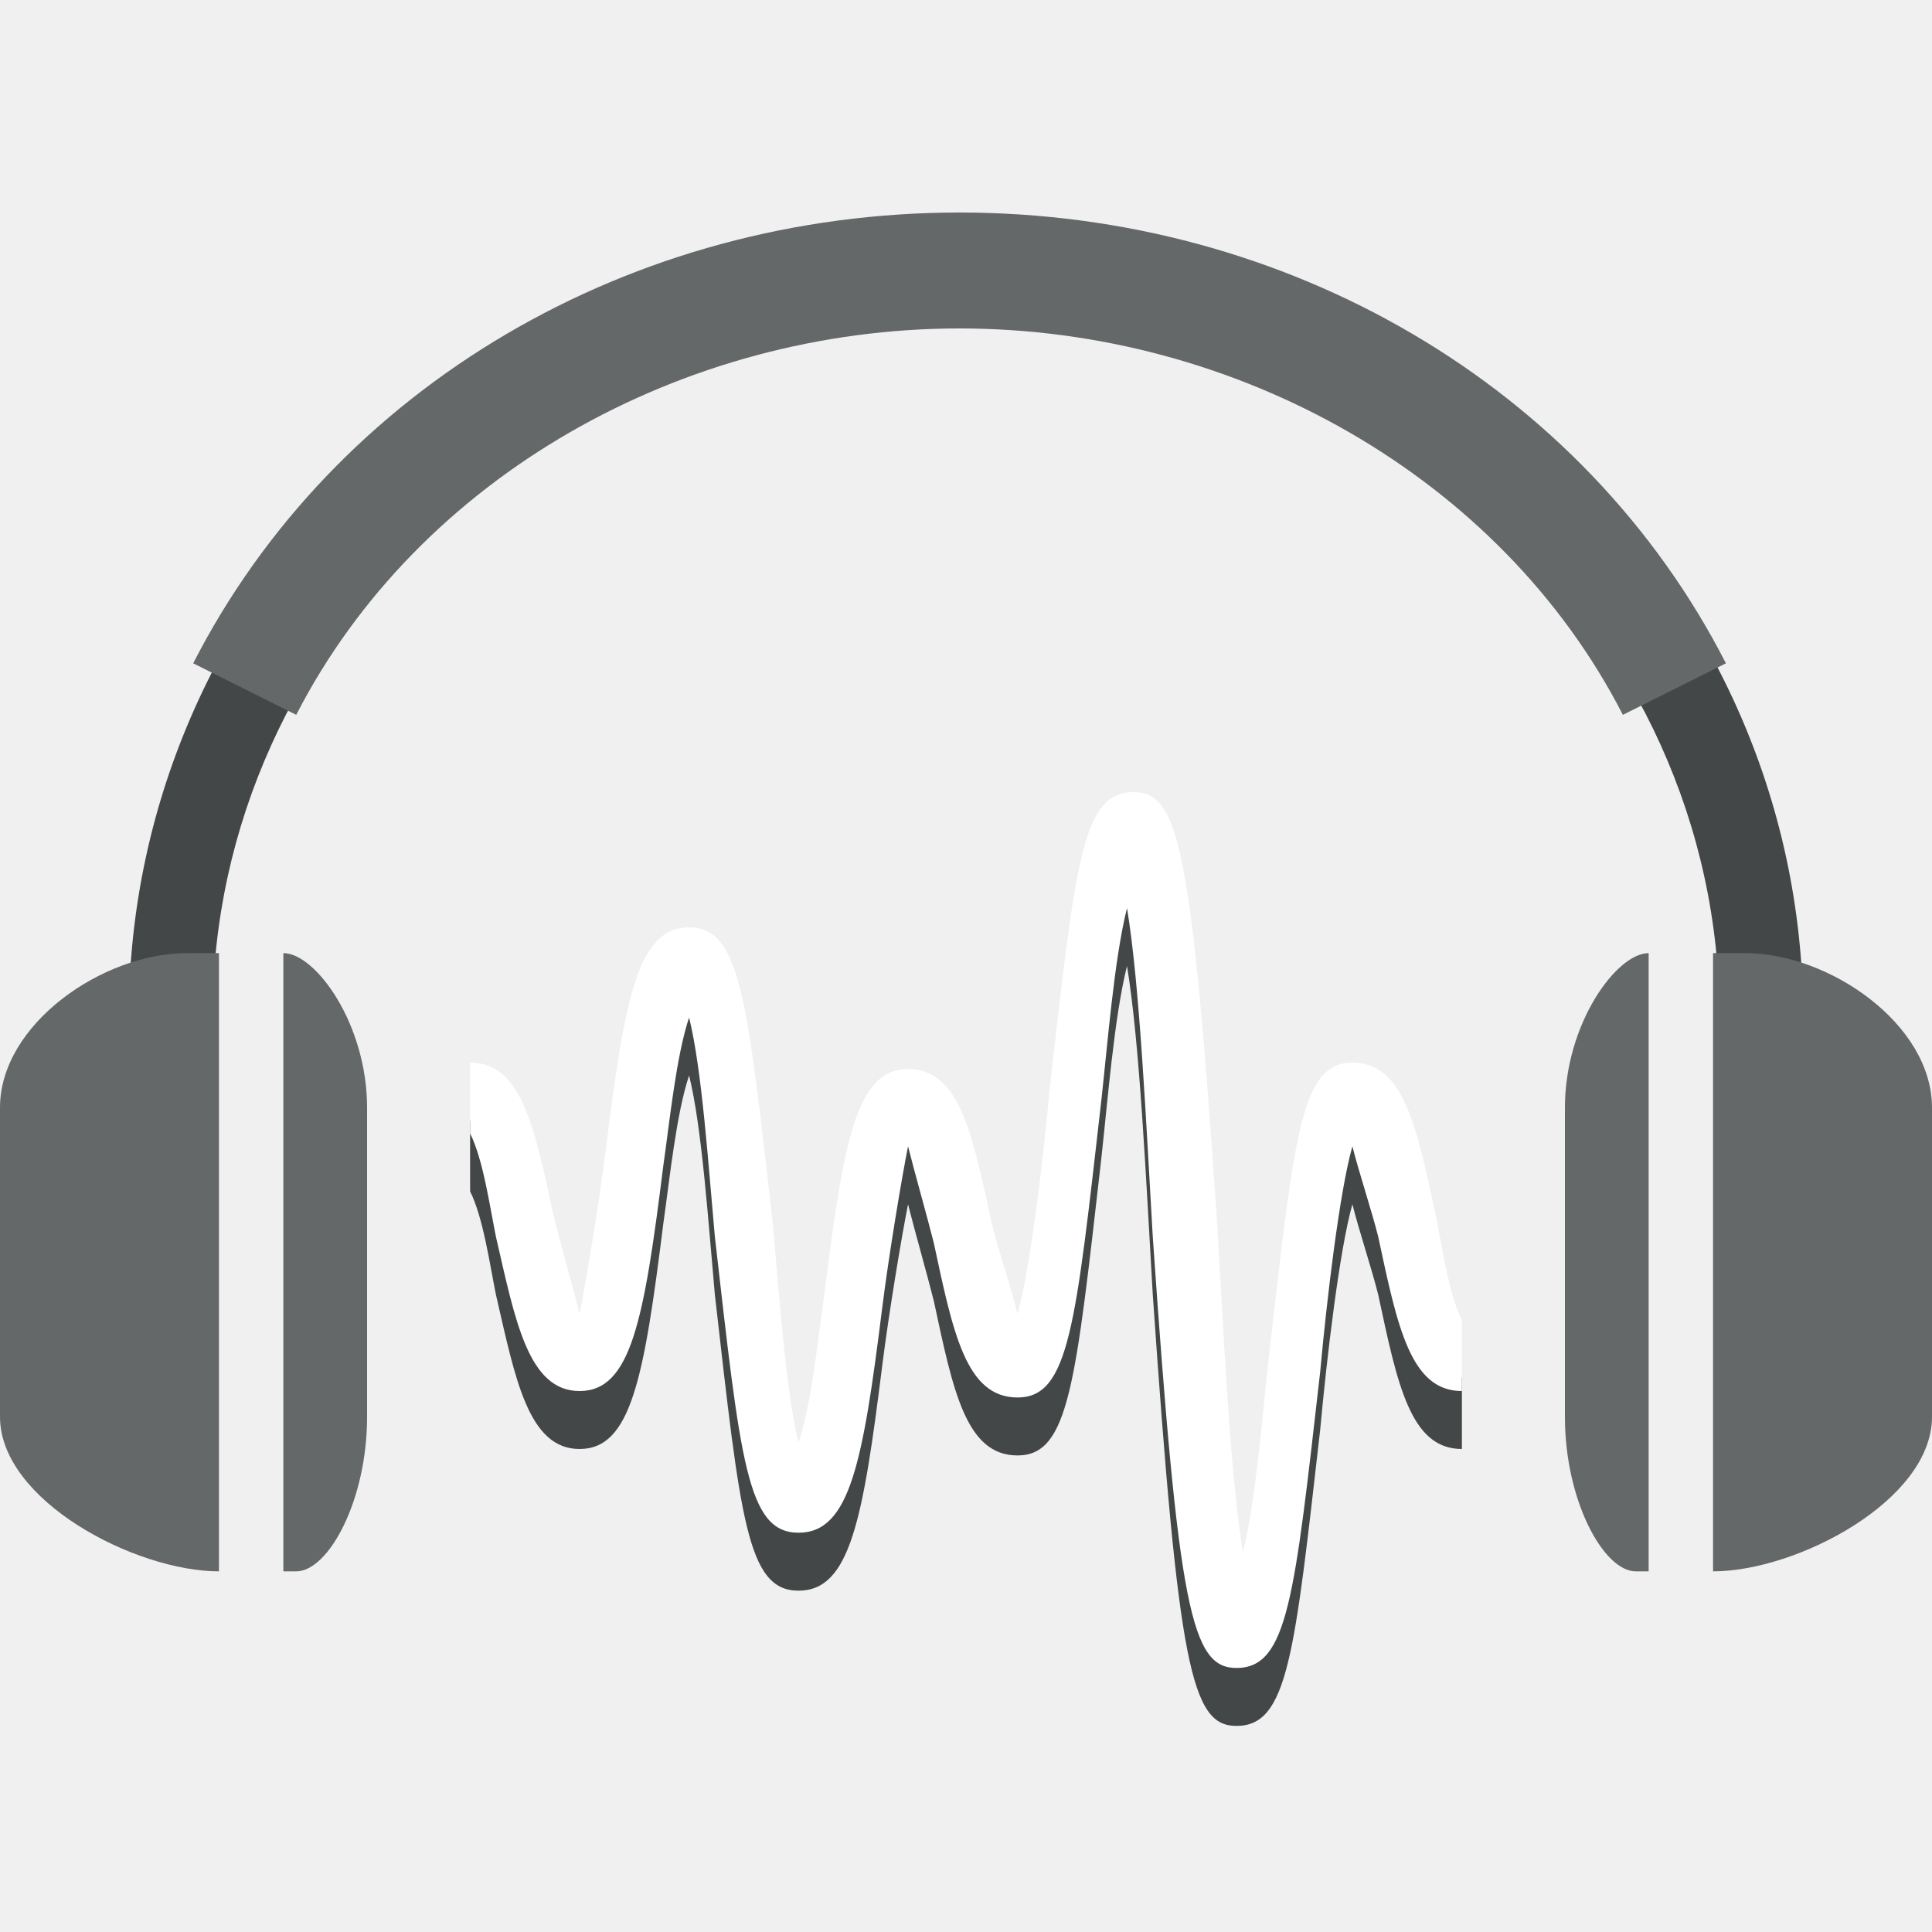
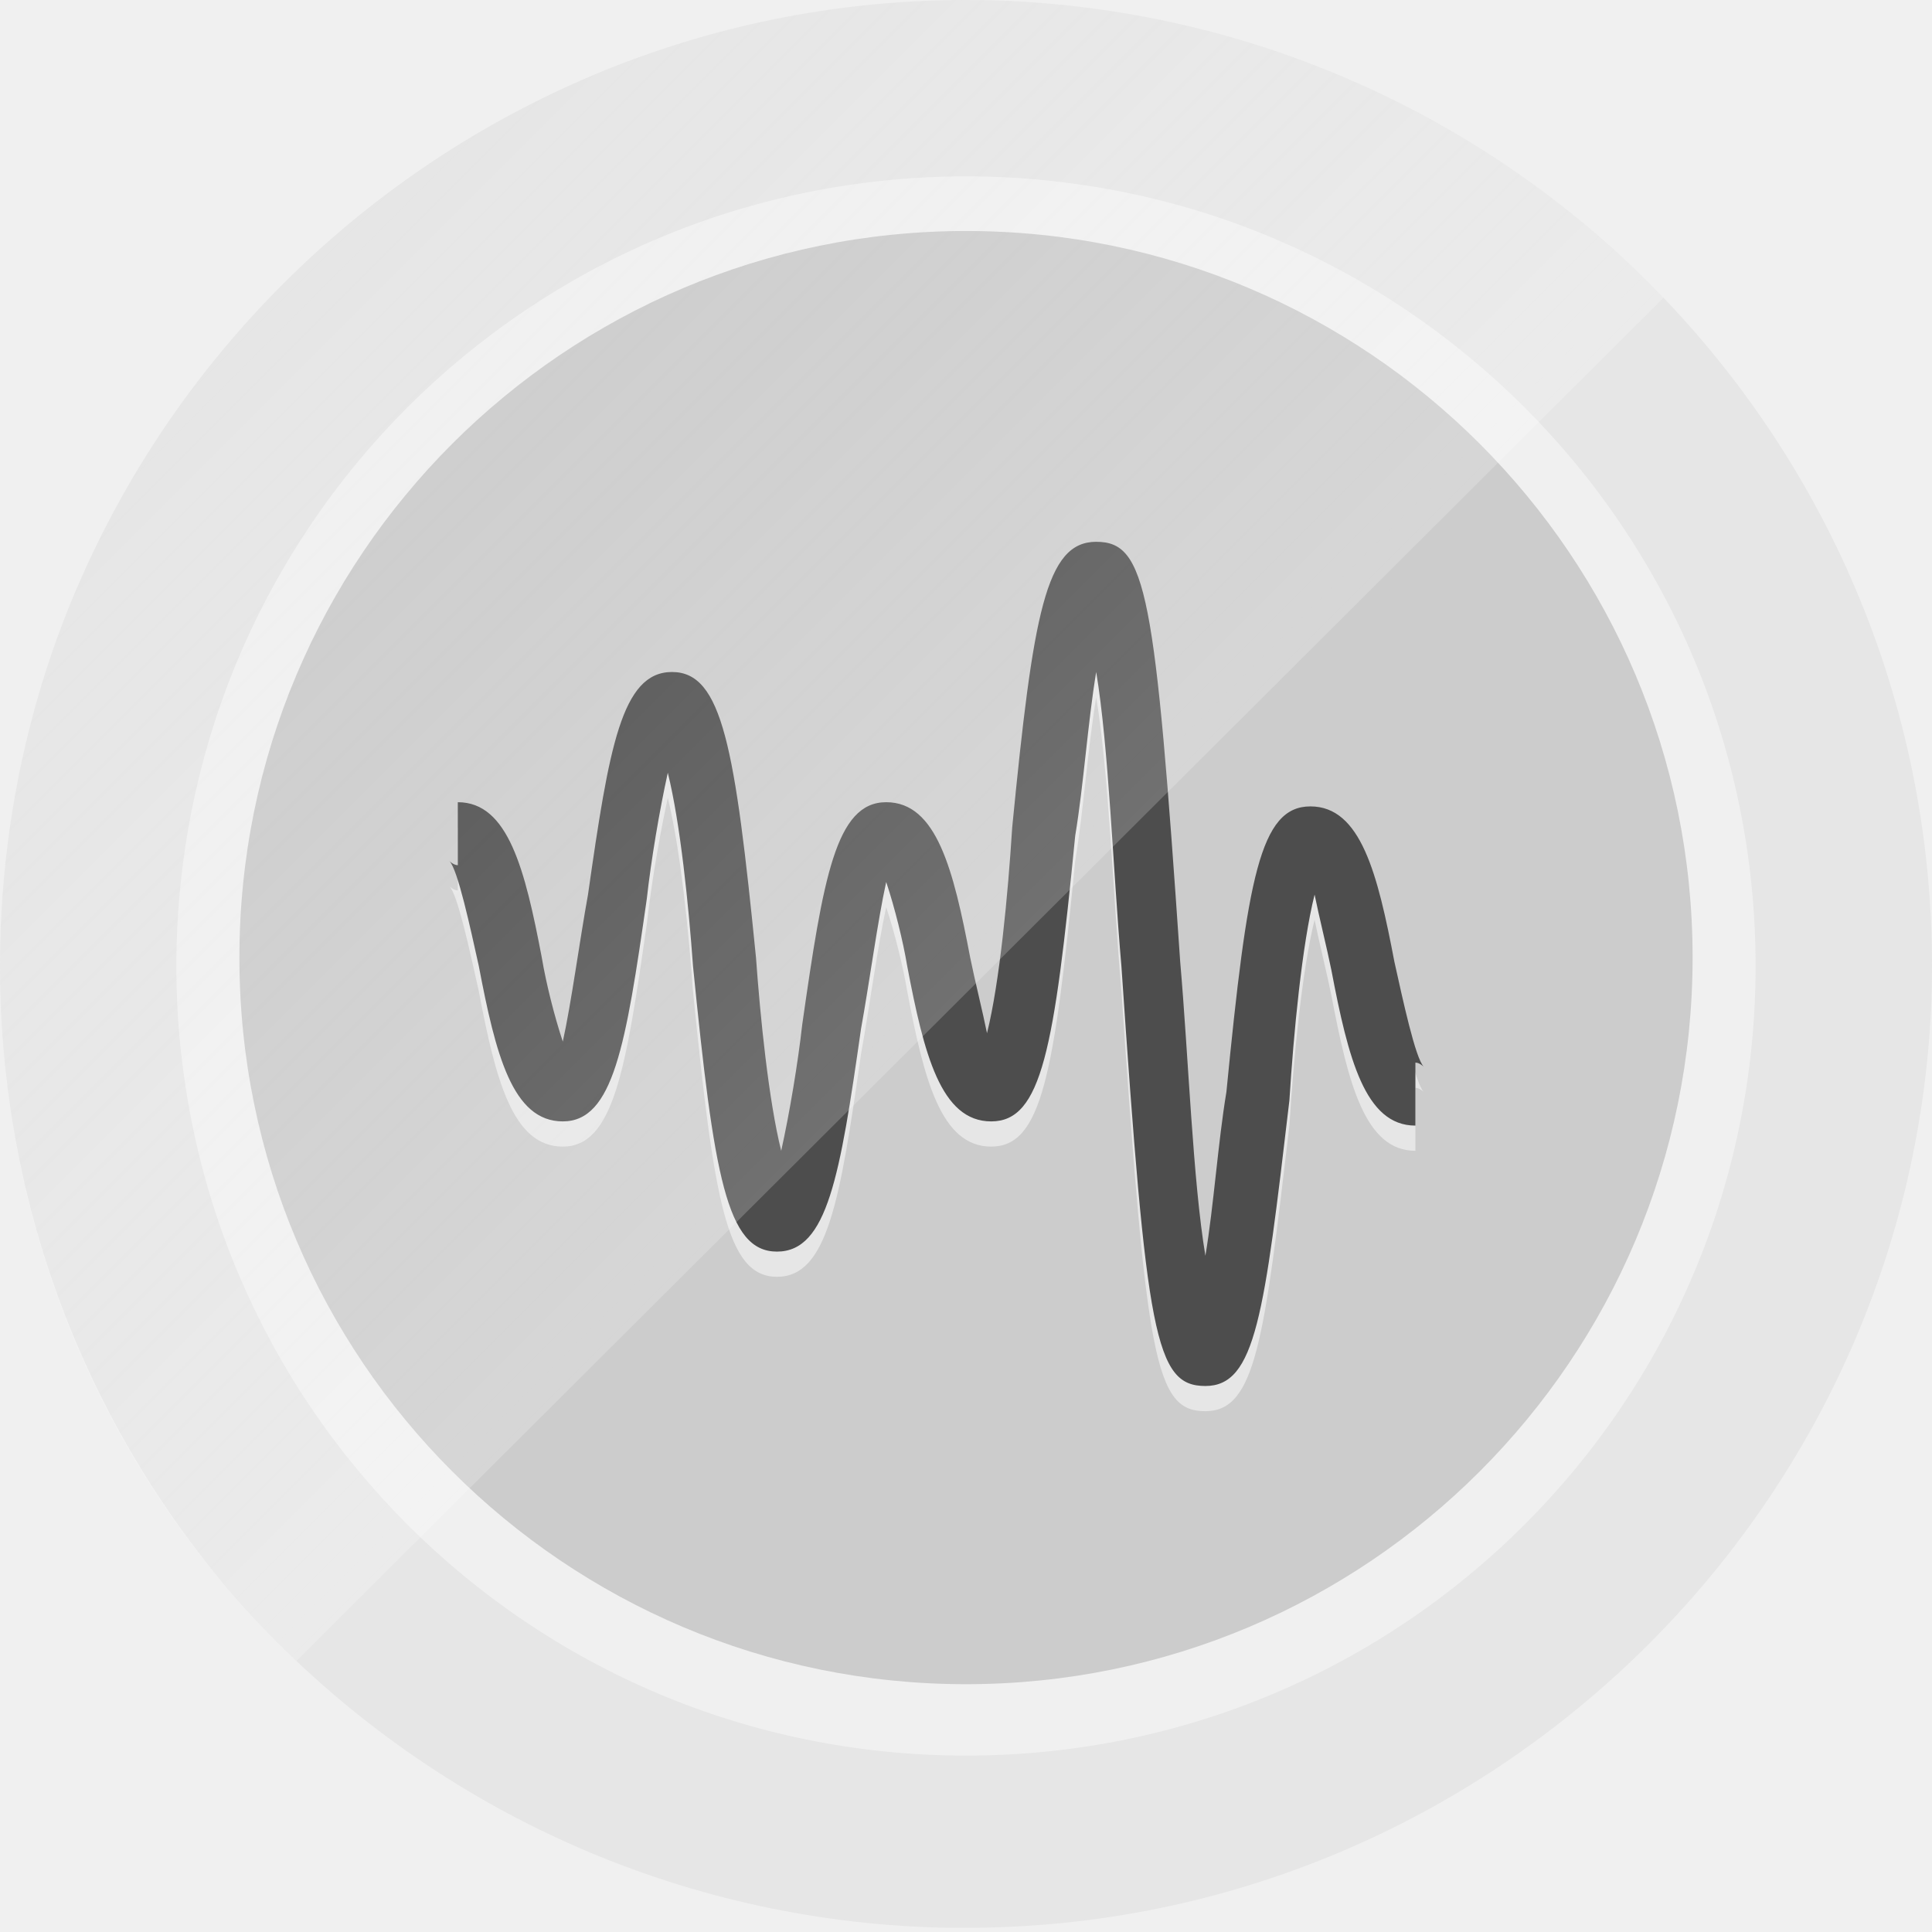
- <svg xmlns="http://www.w3.org/2000/svg" version="1.1" id="Layer_1" x="0px" y="0px" width="30px" height="30px" viewBox="0 0 30 30" enable-background="new 0 0 30 30" xml:space="preserve">
-   <g id="audio_gray">
-     <g>
-       <path fill="#444747" d="M28,15.8h-1.3c0-6-5.2-10.9-11.7-10.9S3.3,9.8,3.3,15.8H2C2,9,7.8,3.5,15,3.5S28,9,28,15.8z" />
-       <path fill="#646868" d="M4.6,11.1L3,10.3c2.2-4.3,6.8-7,11.9-7s9.7,2.7,11.9,7l-1.6,0.8c-1.9-3.7-6-6-10.3-6    C10.6,5.1,6.5,7.4,4.6,11.1z" />
-       <path fill="#646868" d="M3.4,24.4L3.4,24.4C2.1,24.4,0,23.3,0,22v-4.8c0-1.3,1.6-2.4,2.9-2.4h0.5" />
-       <path fill="#646868" d="M4.4,14.8L4.4,14.8c0.5,0,1.3,1.1,1.3,2.4V22c0,1.3-0.6,2.4-1.1,2.4H4.4" />
-       <path fill="#646868" d="M26.6,24.4L26.6,24.4c1.3,0,3.4-1.1,3.4-2.4v-4.8c0-1.3-1.6-2.4-2.9-2.4h-0.5" />
-       <path fill="#646868" d="M25.6,14.8L25.6,14.8c-0.5,0-1.3,1.1-1.3,2.4V22c0,1.3,0.6,2.4,1.1,2.4h0.2" />
+ <svg xmlns="http://www.w3.org/2000/svg" xmlns:xlink="http://www.w3.org/1999/xlink" version="1.1" id="Layer_1" x="0px" y="0px" viewBox="0 0 46 46" enable-background="new 0 0 46 46" xml:space="preserve">
+   <g>
+     <defs>
+       <path id="SVGID_1_" d="M23,45.9l-0.4,0c-6.1-0.1-11.9-2.6-16.2-7C2.2,34.6-0.1,28.8,0,22.6C0.2,10.1,10.5,0,23,0l0.3,0    C36,0.2,46.2,10.6,46,23.3C45.8,35.8,35.5,45.9,23,45.9z" />
+     </defs>
+     <clipPath id="SVGID_2_">
+       <use xlink:href="#SVGID_1_" overflow="visible" />
+     </clipPath>
+     <g display="none" clip-path="url(#SVGID_2_)">
+       <circle display="inline" fill="#CCCCCC" cx="23" cy="23" r="17.3" />
+       <g display="inline">
+         <path fill="#E6E6E6" d="M23,46C10.3,46,0,35.7,0,23C0,10.3,10.3,0,23,0c12.7,0,23,10.3,23,23C46,35.7,35.7,46,23,46z M23,4.2     C12.6,4.2,4.2,12.6,4.2,23S12.6,41.8,23,41.8S41.8,33.4,41.8,23S33.4,4.2,23,4.2z" />
+       </g>
+       <g display="inline">
+         <g>
+           <path fill="#808080" d="M18.6,31.9c-0.4-0.1-0.4-1.6-0.8-1.8c-0.4-0.1-1.3,1.1-1.7,0.9c-0.4-0.2,0-1.7-0.4-1.9      c-0.3-0.2-1.6,0.8-1.9,0.5c-0.3-0.3,0.4-1.6,0.1-1.9c-0.3-0.3-1.7,0.4-1.9,0c-0.2-0.3,0.8-1.5,0.6-1.8c-0.2-0.4-1.7,0-1.9-0.4      c-0.2-0.4,1.1-1.3,1-1.7c-0.1-0.4-1.7-0.5-1.7-0.9c-0.1-0.4,1.4-0.9,1.4-1.4c0-0.4-1.5-0.9-1.5-1.3c0-0.4,1.6-0.6,1.7-1      c0.1-0.4-1.2-1.2-1.1-1.6c0.1-0.4,1.7-0.2,1.9-0.6c0.2-0.4-0.9-1.5-0.7-1.8c0.2-0.3,1.7,0.2,1.9-0.1c0.3-0.3-0.5-1.6-0.2-1.9      c0.3-0.3,1.6,0.6,1.9,0.4c0.3-0.2-0.1-1.7,0.2-1.9c0.4-0.2,1.4,1,1.8,0.8c0.4-0.2,0.3-1.7,0.7-1.8c0.4-0.1,1.1,1.3,1.5,1.2      c0.4-0.1,0.7-1.6,1.1-1.6c0.4,0,0.8,1.5,1.2,1.5c0.4,0,1-1.4,1.4-1.3c0.4,0.1,0.4,1.6,0.8,1.8c0.4,0.1,1.3-1.1,1.7-0.9      c0.4,0.2,0,1.7,0.4,1.9c0.3,0.2,1.6-0.8,1.9-0.5c0.3,0.3-0.4,1.6-0.1,1.9c0.3,0.3,1.7-0.4,1.9,0c0.2,0.3-0.8,1.5-0.6,1.8      s1.7,0,1.9,0.4c0.2,0.4-1.1,1.3-1,1.7c0.1,0.4,1.7,0.5,1.7,0.9c0.1,0.4-1.4,0.9-1.4,1.4c0,0.4,1.5,0.9,1.5,1.3      c0,0.4-1.6,0.6-1.7,1c-0.1,0.4,1.2,1.2,1.1,1.6c-0.1,0.4-1.7,0.2-1.9,0.6c-0.2,0.4,0.9,1.5,0.7,1.8c-0.2,0.3-1.7-0.2-1.9,0.1      c-0.3,0.3,0.5,1.6,0.2,1.9c-0.3,0.3-1.6-0.6-1.9-0.4c-0.3,0.2,0.1,1.7-0.2,1.9c-0.4,0.2-1.4-1-1.8-0.8c-0.4,0.2-0.3,1.7-0.7,1.8      c-0.4,0.1-1.1-1.3-1.5-1.2c-0.4,0.1-0.7,1.6-1.1,1.6c-0.4,0-0.8-1.5-1.2-1.5C19.6,30.6,19,32,18.6,31.9z" />
+           <g>
+             <path fill="#F2F2F2" d="M19.2,28.8c-4.2-0.9-6.9-4.9-6-9.1c0.9-4.1,5-6.8,9.2-5.9s6.9,4.9,6,9.1S23.4,29.7,19.2,28.8z" />
+           </g>
+         </g>
+         <rect x="19.7" y="13.6" fill="#808080" width="1.3" height="15.7" />
+         <rect x="12.2" y="21.1" fill="#808080" width="16.7" height="0.9" />
+         <circle fill="#4D4D4D" cx="20.6" cy="21.4" r="2.8" />
+       </g>
+       <g display="inline">
+         <path fill="#4D4D4D" d="M32.9,33.4c-0.4,0.2-1.1-0.8-1.5-0.7c-0.4,0.1-0.6,1.3-1,1.3c-0.4,0-0.7-1.2-1.1-1.3     c-0.4-0.1-1.1,0.9-1.5,0.8c-0.4-0.2-0.1-1.4-0.4-1.6c-0.3-0.2-1.4,0.4-1.7,0c-0.3-0.3,0.5-1.3,0.3-1.6c-0.2-0.4-1.4-0.3-1.5-0.7     c-0.1-0.4,1-0.9,1-1.3c0-0.4-1.1-0.9-1.1-1.3c0.1-0.4,1.3-0.4,1.5-0.8c0.2-0.4-0.6-1.3-0.4-1.6c0.2-0.3,1.4,0.2,1.7,0     c0.3-0.2,0-1.4,0.3-1.6c0.4-0.2,1.1,0.8,1.5,0.7c0.4-0.1,0.6-1.3,1-1.3c0.4,0,0.7,1.2,1.1,1.3c0.4,0.1,1.1-0.9,1.5-0.8     c0.4,0.2,0.1,1.4,0.4,1.6c0.3,0.2,1.4-0.4,1.7,0c0.3,0.3-0.5,1.3-0.3,1.6c0.2,0.4,1.4,0.3,1.5,0.7c0.1,0.4-1,0.9-1,1.3     c0,0.4,1.1,0.9,1.1,1.3c-0.1,0.4-1.3,0.4-1.5,0.8c-0.2,0.4,0.6,1.3,0.4,1.6c-0.2,0.3-1.4-0.2-1.7,0C32.9,32,33.2,33.2,32.9,33.4z     " />
+         <path fill="#FFFFFF" d="M31.8,31.3c-1.7,0.9-3.9,0.2-4.8-1.5c-0.9-1.7-0.2-3.8,1.5-4.7c1.7-0.9,3.9-0.2,4.8,1.5     S33.5,30.4,31.8,31.3z" />
+         <path fill="#808080" d="M31,29.8c-0.9,0.5-2,0.1-2.5-0.8c-0.5-0.9-0.1-2,0.8-2.5c0.9-0.5,2-0.1,2.5,0.8S31.9,29.3,31,29.8z" />
+       </g>
+     </g>
+     <g display="none" clip-path="url(#SVGID_2_)">
+       <circle display="inline" fill="#CCCCCC" cx="23" cy="22.7" r="17.3" />
+       <g display="inline">
+         <path fill="#E6E6E6" d="M23,46C10.3,46,0,35.7,0,23S10.3,0,23,0s23,10.3,23,23S35.7,46,23,46z M23,4.1C12.6,4.1,4.1,12.6,4.1,23     S12.6,41.9,23,41.9S41.9,33.4,41.9,23S33.4,4.1,23,4.1z" />
+       </g>
+       <g display="inline">
+         <defs>
+           <circle id="SVGID_3_" cx="23" cy="23" r="17.3" />
+         </defs>
+         <clipPath id="SVGID_4_">
+           <use xlink:href="#SVGID_3_" overflow="visible" />
+         </clipPath>
+         <g clip-path="url(#SVGID_4_)">
+           <g>
+             <g>
+               <g enable-background="new    ">
+                 <defs>
+                   <polygon id="SVGID_5_" enable-background="new    " points="22.6,22.7 40.4,29.2 23.4,36.1 5.6,29.6         " />
+                 </defs>
+                 <clipPath id="SVGID_6_">
+                   <use xlink:href="#SVGID_5_" overflow="visible" />
+                 </clipPath>
+                 <g clip-path="url(#SVGID_6_)">
+                   <g>
+                     <g>
+                       <g>
+                         <path fill="#E6E6E6" d="M21.5,35.4l-14-5.1c-1.1-0.4-1.1-1-0.1-1.4l13.3-5.4c1-0.4,2.7-0.4,3.8,0l14,5.1             c1.1,0.4,1.1,1,0.1,1.4l-13.3,5.4C24.2,35.8,22.6,35.8,21.5,35.4" />
+                       </g>
+                     </g>
+                   </g>
+                 </g>
+               </g>
+             </g>
+           </g>
+           <polygon fill="#FFFFFF" points="26.7,11.8 25.3,11.8 25.3,10.4 24,10.4 24,11.8 22.6,11.8 22.6,13.1 24,13.1 24,14.4 25.3,14.4       25.3,13.1 26.7,13.1     " />
+           <polygon fill="#FFFFFF" points="22.2,10.5 21.2,10.5 21.2,9.6 20.3,9.6 20.3,10.5 19.4,10.5 19.4,11.4 20.3,11.4 20.3,12.3       21.2,12.3 21.2,11.4 22.2,11.4     " />
+           <polygon fill="#FFFFFF" points="24,15.4 22.6,15.4 22.6,14 21.3,14 21.3,15.4 19.9,15.4 19.9,16.6 21.3,16.6 21.3,18 22.6,18       22.6,16.6 24,16.6     " />
+           <g>
+             <polygon fill="#808080" points="18.2,29.5 25.4,17 32.7,29.5      " />
+             <polygon fill="#4D4D4D" points="13.9,29.5 20.1,18.9 26.2,29.5      " />
+           </g>
+         </g>
+       </g>
+     </g>
+     <g id="math" display="none" clip-path="url(#SVGID_2_)">
+       <circle display="inline" fill="#CCCCCC" cx="23" cy="23.2" r="17.3" />
+       <g display="inline">
+         <path fill="#E6E6E6" d="M23,46C10.3,46,0,35.7,0,23S10.3,0,23,0c12.7,0,23,10.3,23,23S35.7,46,23,46z M23,4.2     C12.6,4.2,4.2,12.6,4.2,23S12.6,41.8,23,41.8S41.8,33.4,41.8,23S33.4,4.2,23,4.2z" />
+       </g>
+       <g display="inline">
+         <circle fill="#E6E6E6" cx="22.9" cy="23.4" r="10.2" />
+         <g>
+           <g>
+             <path fill="#4D4D4D" d="M20.2,13.5c0.3-1.4,1.9-2.7,3.5-2.7c0.6,0,1.1,0.3,1.1,0.9c0,0.6-0.4,1-1,1c-0.4,0-0.6-0.2-0.6-0.6       c0-0.4,0.4-0.5,0.4-0.6c0-0.1-0.1-0.2-0.2-0.2c-0.6,0-1,1.7-1.1,2.1l-2.1,8.3h2.4v1h-2.7l-2,8.2c-0.2,0.8-0.5,1.4-1,2       c-0.5,0.5-1.7,0.8-2.4,0.8c-0.6,0-1.1-0.3-1.1-0.9c0-0.6,0.4-1,1-1c0.4,0,0.6,0.2,0.6,0.6s-0.4,0.5-0.4,0.6       c0,0.1,0.1,0.2,0.2,0.2c0.6,0,1-1.7,1.1-2.1l2.1-8.3h-2.4v-1h2.7L20.2,13.5z" />
+             <path fill="#4D4D4D" d="M21.5,28.3c0-2.4,1.6-4.1,3-4.9l0.4,0.6c-1.3,0.8-2.5,2.2-2.5,4.3c0,2.1,1.2,3.5,2.5,4.3l-0.4,0.6       C23,32.4,21.5,30.7,21.5,28.3z" />
+             <path fill="#4D4D4D" d="M24.9,30.1h0.6l1.4-1.5l-1.3-1.4H25v-0.7h2v0.7h-0.6l0.9,1.1l0.9-1.1h-0.6v-0.7h2v0.7h-0.6l-1.3,1.4       l1.4,1.5h0.6v0.7h-2v-0.7h0.6l-1-1.1l-1,1.1h0.6v0.7h-2V30.1z" />
+             <path fill="#4D4D4D" d="M29.8,32.5c1.3-0.8,2.5-2.2,2.5-4.3c0-2.1-1.2-3.4-2.5-4.3l0.4-0.6c1.4,0.8,3,2.5,3,4.9       c0,2.4-1.6,4.1-3,4.9L29.8,32.5z" />
+           </g>
+         </g>
+       </g>
+     </g>
+     <g id="video" display="none" clip-path="url(#SVGID_2_)">
+       <circle display="inline" fill="#CCCCCC" cx="23" cy="23" r="17.3" />
+       <g display="inline">
+         <path fill="#E6E6E6" d="M23,46C10.3,46,0,35.7,0,23C0,10.3,10.3,0,23,0c12.7,0,23,10.3,23,23C46,35.7,35.7,46,23,46z M23,4.2     C12.6,4.2,4.2,12.6,4.2,23c0,10.4,8.4,18.8,18.8,18.8S41.8,33.4,41.8,23C41.8,12.6,33.4,4.2,23,4.2z" />
+       </g>
+       <g display="inline">
+         <path fill="#4D4D4D" d="M31,32.4H16c-0.9,0-1.6-0.7-1.6-1.6v-11h18.1v11C32.6,31.6,31.9,32.4,31,32.4z" />
+         <polygon fill="#FFFFFF" points="31,12.2 13.5,15.7 14.4,19.4 31.9,16    " />
+         <g>
+           <polygon fill="#4D4D4D" points="14,15.5 13.6,16.1 14,17.7 16,15.2     " />
+           <polygon fill="#4D4D4D" points="17.9,14.8 14.4,19.3 14.4,19.5 16.1,19.2 19.9,14.4     " />
+           <polygon fill="#4D4D4D" points="22,14 18.1,18.8 20.1,18.4 24,13.6     " />
+           <polygon fill="#4D4D4D" points="25.8,13.2 22,18 24,17.6 27.8,12.8     " />
+           <polygon fill="#4D4D4D" points="31,12.2 29.7,12.4 25.9,17.2 27.9,16.8 31.1,12.7     " />
+           <polygon fill="#4D4D4D" points="31.5,14.3 29.9,16.4 31.8,16 31.9,15.9     " />
+         </g>
+         <g>
+           <ellipse fill="#999999" cx="23.5" cy="26.2" rx="3.5" ry="3.3" />
+           <path fill="#FFFFFF" d="M25.3,26.5l-2.7,1.4c-0.2,0.1-0.5,0-0.5-0.3v-2.8c0-0.2,0.3-0.4,0.5-0.3l2.7,1.4      C25.5,26.1,25.5,26.4,25.3,26.5z" />
+         </g>
+       </g>
+     </g>
+     <g id="_x32_D" display="none" clip-path="url(#SVGID_2_)">
+       <circle display="inline" fill="#CCCCCC" cx="23" cy="23" r="17.3" />
+       <g display="inline">
+         <path fill="#E6E6E6" d="M23,46C10.3,46,0,35.7,0,23C0,10.3,10.3,0,23,0c12.7,0,23,10.3,23,23C46,35.7,35.7,46,23,46z M23,4.2     C12.6,4.2,4.2,12.6,4.2,23S12.6,41.8,23,41.8S41.8,33.4,41.8,23S33.4,4.2,23,4.2z" />
+       </g>
+       <g display="inline">
+         <g>
+           <rect x="13.9" y="14.9" fill="#FFFFFF" width="11.4" height="11.4" />
+         </g>
+         <g>
+           <circle fill="#808080" cx="29.2" cy="22.7" r="5.8" />
+           <path fill="#E6E6E6" d="M29.2,29c-3.5,0-6.3-2.8-6.3-6.3s2.8-6.3,6.3-6.3s6.3,2.8,6.3,6.3S32.7,29,29.2,29z M29.2,17.5      c-2.9,0-5.3,2.4-5.3,5.3s2.4,5.3,5.3,5.3s5.3-2.4,5.3-5.3S32.1,17.5,29.2,17.5z" />
+         </g>
+         <g>
+           <polygon fill="#4D4D4D" points="15.8,31.7 22.4,20.4 28.9,31.7     " />
+           <path fill="#E6E6E6" d="M29.8,32.2H14.9l7.4-12.9L29.8,32.2z M16.8,31.2H28l-5.6-9.7L16.8,31.2z" />
+         </g>
+       </g>
+     </g>
+     <g id="platform" display="none" clip-path="url(#SVGID_2_)">
+       <circle display="inline" fill="#CCCCCC" cx="23" cy="23" r="17.3" />
+       <g display="inline">
+         <path fill="#E6E6E6" d="M23,46C10.3,46,0,35.7,0,23C0,10.3,10.3,0,23,0c12.7,0,23,10.3,23,23C46,35.7,35.7,46,23,46z M23,4.2     C12.6,4.2,4.2,12.6,4.2,23c0,10.4,8.4,18.8,18.8,18.8S41.8,33.4,41.8,23C41.8,12.6,33.4,4.2,23,4.2z" />
+       </g>
+       <g display="inline">
+         <path fill="#808080" d="M28.4,23.6H14.3c-0.3,0-0.6-0.3-0.6-0.6V13c0-0.3,0.3-0.6,0.6-0.6h14.1c0.3,0,0.6,0.3,0.6,0.6v10     C29,23.3,28.7,23.6,28.4,23.6z" />
+         <rect x="14.8" y="13.8" fill="#4D4D4D" width="13.1" height="8.4" />
+         <path fill="#4D4D4D" d="M31.5,28.1H11.4c-0.2,0-0.4-0.2-0.4-0.4v-0.7h20.4c0.1,0,0.2,0.1,0.2,0.2v0.6     C31.7,28,31.6,28.1,31.5,28.1z" />
+         <polygon fill="#808080" points="31.6,27 11.1,27 13.7,23.5 29,23.5    " />
+         <rect x="13.8" y="23.1" fill="#4D4D4D" width="15.2" height="0.4" />
+         <g>
+           <polygon fill="#FFFFFF" points="19.6,20.2 22.1,15.9 24.6,20.2     " />
+           <polygon fill="#FFFFFF" points="18.1,20.2 20.2,16.5 22.4,20.2     " />
+         </g>
+         <g>
+           <g>
+             <path fill="#808080" d="M23.9,30.3V20.2c0-0.9,0.8-1.7,1.7-1.7h6.1c0.9,0,1.7,0.8,1.7,1.7v10.2c0,0.9-0.8,1.7-1.7,1.7h-6.1       C24.7,32,23.9,31.3,23.9,30.3z" />
+             <path fill="#E6E6E6" d="M24.7,28.2v-7.4c0-0.9,0.7-1.6,1.6-1.6h4.5c0.9,0,1.6,0.7,1.6,1.6v7.4c0,0.9-0.7,1.6-1.6,1.6h-4.5       C25.4,29.8,24.7,29.1,24.7,28.2z" />
+             <rect x="28.1" y="30.5" fill="#FFFFFF" width="1.1" height="1" />
+           </g>
+           <g>
+             <polygon fill="#4D4D4D" points="27.4,25.6 29.1,22.7 30.8,25.6      " />
+             <polygon fill="#4D4D4D" points="26.4,25.6 27.9,23.1 29.3,25.6      " />
+           </g>
+         </g>
+       </g>
+     </g>
+     <g id="images" display="none" clip-path="url(#SVGID_2_)">
+       <circle display="inline" fill="#CCCCCC" cx="23" cy="23" r="17.3" />
+       <g display="inline">
+         <g>
+           <path fill="#999999" d="M32.9,31.4H13.1L23,10.3L32.9,31.4z M14.3,30.6h17.3L23,12.2L14.3,30.6z" />
+         </g>
+         <g>
+           <rect x="12.4" y="16.8" fill="#4D4D4D" width="21.1" height="15.4" />
+           <path fill="#E6E6E6" d="M34.1,32.9H11.9V16.2h22.3V32.9z M13,31.7H33V17.4H13V31.7z" />
+         </g>
+         <circle fill="#F2F2F2" cx="23" cy="11.2" r="0.9" />
+         <rect x="13" y="27.9" fill="#808080" width="19.9" height="3.7" />
+         <polygon fill="#FFFFFF" points="29.9,22 28.3,22 28.3,20.5 26.9,20.5 26.9,22 25.4,22 25.4,23.5 26.9,23.5 26.9,25 28.3,25      28.3,23.5 29.9,23.5    " />
+         <polygon fill="#FFFFFF" points="24.3,20.1 23.4,20.1 23.4,19.2 22.7,19.2 22.7,20.1 21.8,20.1 21.8,20.9 22.7,20.9 22.7,21.7      23.4,21.7 23.4,20.9 24.3,20.9    " />
+         <polygon fill="#FFFFFF" points="20.7,21.8 20,21.8 20,21.2 19.4,21.2 19.4,21.8 18.8,21.8 18.8,22.4 19.4,22.4 19.4,23.1      20,23.1 20,22.4 20.7,22.4    " />
+         <g>
+           <polygon fill="#FFFFFF" points="15.6,32.5 20.2,24.5 24.9,32.5     " />
+           <polygon fill="#E6E6E6" points="12.9,32.5 16.8,25.8 20.7,32.5     " />
+         </g>
+       </g>
+       <g display="inline">
+         <path fill="#E6E6E6" d="M23,46C10.3,46,0,35.7,0,23C0,10.3,10.3,0,23,0c12.7,0,23,10.3,23,23C46,35.7,35.7,46,23,46z M23,4.2     C12.6,4.2,4.2,12.6,4.2,23S12.6,41.8,23,41.8S41.8,33.4,41.8,23S33.4,4.2,23,4.2z" />
+       </g>
+     </g>
+     <g id="audio" clip-path="url(#SVGID_2_)">
      <g>
-         <path fill="#444747" d="M22.7,21.4c-0.2-0.4-0.3-1.1-0.4-1.6c-0.3-1.4-0.5-2.4-1.3-2.4s-0.9,1.1-1.3,4.6c-0.1,0.9-0.2,2.2-0.4,3     c-0.2-1.2-0.3-3.4-0.4-5.1c-0.4-5.9-0.6-6.7-1.3-6.7c-0.8,0-0.9,1.1-1.3,4.6c-0.1,1.1-0.3,2.8-0.5,3.5c-0.1-0.4-0.3-1-0.4-1.4     c-0.3-1.4-0.5-2.4-1.3-2.4s-1,1.1-1.3,3.5c-0.1,0.7-0.2,1.7-0.4,2.3c-0.2-0.8-0.3-2.3-0.4-3.4c-0.4-3.5-0.5-4.6-1.3-4.6     s-1,1.1-1.3,3.5c-0.1,0.8-0.3,2-0.4,2.5c-0.1-0.4-0.3-1.1-0.4-1.5c-0.3-1.4-0.5-2.4-1.3-2.4v1.1c0.2,0.4,0.3,1.1,0.4,1.6     C8,21.4,8.2,22.5,9,22.5s1-1.1,1.3-3.5c0.1-0.7,0.2-1.7,0.4-2.3c0.2,0.8,0.3,2.3,0.4,3.4c0.4,3.5,0.5,4.6,1.3,4.6s1-1.1,1.3-3.5     c0.1-0.8,0.3-2,0.4-2.5c0.1,0.4,0.3,1.1,0.4,1.5c0.3,1.4,0.5,2.4,1.3,2.4c0.8,0,0.9-1.1,1.3-4.6c0.1-0.9,0.2-2.2,0.4-3     c0.2,1.2,0.3,3.4,0.4,5.1c0.4,5.8,0.6,6.7,1.3,6.7c0.8,0,0.9-1.1,1.3-4.6c0.1-1.1,0.3-2.8,0.5-3.5c0.1,0.4,0.3,1,0.4,1.4     c0.3,1.4,0.5,2.4,1.3,2.4C22.7,22.5,22.7,21.4,22.7,21.4z" />
-         <path fill="#FFFFFF" d="M22.7,20.5c-0.2-0.4-0.3-1.1-0.4-1.6c-0.3-1.4-0.5-2.4-1.3-2.4s-0.9,1.1-1.3,4.6c-0.1,0.9-0.2,2.2-0.4,3     c-0.2-1.2-0.3-3.4-0.4-5.1c-0.4-5.9-0.6-6.7-1.3-6.7c-0.8,0-0.9,1.1-1.3,4.6c-0.1,1.1-0.3,2.8-0.5,3.5c-0.1-0.4-0.3-1-0.4-1.4     c-0.3-1.4-0.5-2.4-1.3-2.4s-1,1.1-1.3,3.5c-0.1,0.7-0.2,1.7-0.4,2.3c-0.2-0.8-0.3-2.3-0.4-3.4c-0.4-3.5-0.5-4.6-1.3-4.6     s-1,1.1-1.3,3.5c-0.1,0.8-0.3,2-0.4,2.5c-0.1-0.4-0.3-1.1-0.4-1.5c-0.3-1.4-0.5-2.4-1.3-2.4v1.1c0.2,0.4,0.3,1.1,0.4,1.6     C8,20.5,8.2,21.6,9,21.6s1-1.1,1.3-3.5c0.1-0.7,0.2-1.7,0.4-2.3c0.2,0.8,0.3,2.3,0.4,3.4c0.4,3.5,0.5,4.6,1.3,4.6s1-1.1,1.3-3.5     c0.1-0.8,0.3-2,0.4-2.5c0.1,0.4,0.3,1.1,0.4,1.5c0.3,1.4,0.5,2.4,1.3,2.4c0.8,0,0.9-1.1,1.3-4.6c0.1-0.9,0.2-2.2,0.4-3     c0.2,1.2,0.3,3.4,0.4,5.1c0.4,5.8,0.6,6.7,1.3,6.7c0.8,0,0.9-1.1,1.3-4.6c0.1-1.1,0.3-2.8,0.5-3.5c0.1,0.4,0.3,1,0.4,1.4     c0.3,1.4,0.5,2.4,1.3,2.4C22.7,21.6,22.7,20.5,22.7,20.5z" />
-       </g>
-     </g>
+         <g>
+           <circle fill="#CCCCCC" cx="23" cy="22.8" r="17.3" />
+         </g>
+         <g>
+           <path fill="#E6E6E6" d="M23,46C10.3,46,0,35.7,0,23S10.3,0,23,0c12.7,0,23,10.3,23,23S35.7,46,23,46z M23,4.2      C12.6,4.2,4.2,12.6,4.2,23S12.6,41.8,23,41.8S41.8,33.4,41.8,23S33.4,4.2,23,4.2z" />
+         </g>
+       </g>
+       <g>
+         <path fill="#E6E6E6" d="M28.7,33.6c-1.2,0-1.4-1.2-2-10c-0.2-2.3-0.3-5.2-0.6-7c-0.2,1.2-0.3,2.7-0.5,3.9c-0.5,5.1-0.8,6.8-2,6.8     c-1.2,0-1.6-1.6-2-3.7c-0.1-0.6-0.3-1.4-0.5-2c-0.2,0.9-0.4,2.4-0.6,3.5c-0.5,3.5-0.8,5.3-2,5.3c-1.2,0-1.5-1.8-2-6.8     c-0.1-1.4-0.3-3.4-0.6-4.6c-0.2,0.9-0.4,2.1-0.5,3c-0.5,3.5-0.8,5.3-2,5.3c-1.2,0-1.6-1.6-2-3.7c-0.2-0.9-0.5-2.3-0.7-2.5     c0,0,0.1,0.1,0.2,0.1v-1.5c1.2,0,1.6,1.6,2,3.7c0.1,0.6,0.3,1.4,0.5,2c0.2-0.9,0.4-2.4,0.6-3.5c0.5-3.5,0.8-5.3,2-5.3     c1.2,0,1.5,1.8,2,6.8c0.1,1.4,0.3,3.4,0.6,4.6c0.2-0.9,0.4-2.1,0.5-3c0.5-3.5,0.8-5.3,2-5.3c1.2,0,1.6,1.6,2,3.7     c0.1,0.5,0.3,1.3,0.4,1.8c0.3-1.2,0.5-3.3,0.6-4.9c0.5-5.1,0.8-6.8,2-6.8c1.2,0,1.4,1.2,2,10c0.2,2.3,0.3,5.2,0.6,7     c0.2-1.2,0.3-2.7,0.5-3.9c0.5-5.1,0.8-6.8,2-6.8c1.2,0,1.6,1.6,2,3.7c0.2,0.9,0.5,2.3,0.7,2.5c0,0-0.1-0.1-0.2-0.1v1.5     c-1.2,0-1.6-1.6-2-3.7c-0.1-0.5-0.3-1.3-0.4-1.8c-0.3,1.2-0.5,3.3-0.6,4.9C30.1,31.9,29.9,33.6,28.7,33.6z" />
+       </g>
+       <g>
+         <path fill="#4D4D4D" d="M28.7,33c-1.2,0-1.4-1.2-2-10c-0.2-2.3-0.3-5.2-0.6-7c-0.2,1.2-0.3,2.7-0.5,3.9c-0.5,5.1-0.8,6.8-2,6.8     c-1.2,0-1.6-1.6-2-3.7c-0.1-0.6-0.3-1.4-0.5-2c-0.2,0.9-0.4,2.4-0.6,3.5c-0.5,3.5-0.8,5.3-2,5.3c-1.2,0-1.5-1.8-2-6.8     c-0.1-1.4-0.3-3.4-0.6-4.6c-0.2,0.9-0.4,2.1-0.5,3c-0.5,3.5-0.8,5.3-2,5.3c-1.2,0-1.6-1.6-2-3.7c-0.2-0.9-0.5-2.3-0.7-2.5     c0,0,0.1,0.1,0.2,0.1v-1.5c1.2,0,1.6,1.6,2,3.7c0.1,0.6,0.3,1.4,0.5,2c0.2-0.9,0.4-2.4,0.6-3.5c0.5-3.5,0.8-5.3,2-5.3     c1.2,0,1.5,1.8,2,6.8c0.1,1.4,0.3,3.4,0.6,4.6c0.2-0.9,0.4-2.1,0.5-3c0.5-3.5,0.8-5.3,2-5.3c1.2,0,1.6,1.6,2,3.7     c0.1,0.5,0.3,1.3,0.4,1.8c0.3-1.2,0.5-3.3,0.6-4.9c0.5-5.1,0.8-6.8,2-6.8c1.2,0,1.4,1.2,2,10c0.2,2.3,0.3,5.2,0.6,7     c0.2-1.2,0.3-2.7,0.5-3.9c0.5-5.1,0.8-6.8,2-6.8c1.2,0,1.6,1.6,2,3.7c0.2,0.9,0.5,2.3,0.7,2.5c0,0-0.1-0.1-0.2-0.1v1.5     c-1.2,0-1.6-1.6-2-3.7c-0.1-0.5-0.3-1.3-0.4-1.8c-0.3,1.2-0.5,3.3-0.6,4.9C30.1,31.3,29.9,33,28.7,33z" />
+       </g>
+     </g>
+     <linearGradient id="SVGID_7_" gradientUnits="userSpaceOnUse" x1="363.831" y1="-157.516" x2="403.517" y2="-157.516" gradientTransform="matrix(-0.4357 -0.4357 0.7071 -0.7071 293.3917 70.3728)">
+       <stop offset="0" style="stop-color:#FFFFFF;stop-opacity:0.2" />
+       <stop offset="1" style="stop-color:#FBFBFB;stop-opacity:0" />
+     </linearGradient>
+     <polygon clip-path="url(#SVGID_2_)" fill="url(#SVGID_7_)" points="23.5,-11.4 40.8,5.9 6.1,40.5 -11.2,23.3  " />
  </g>
</svg>
